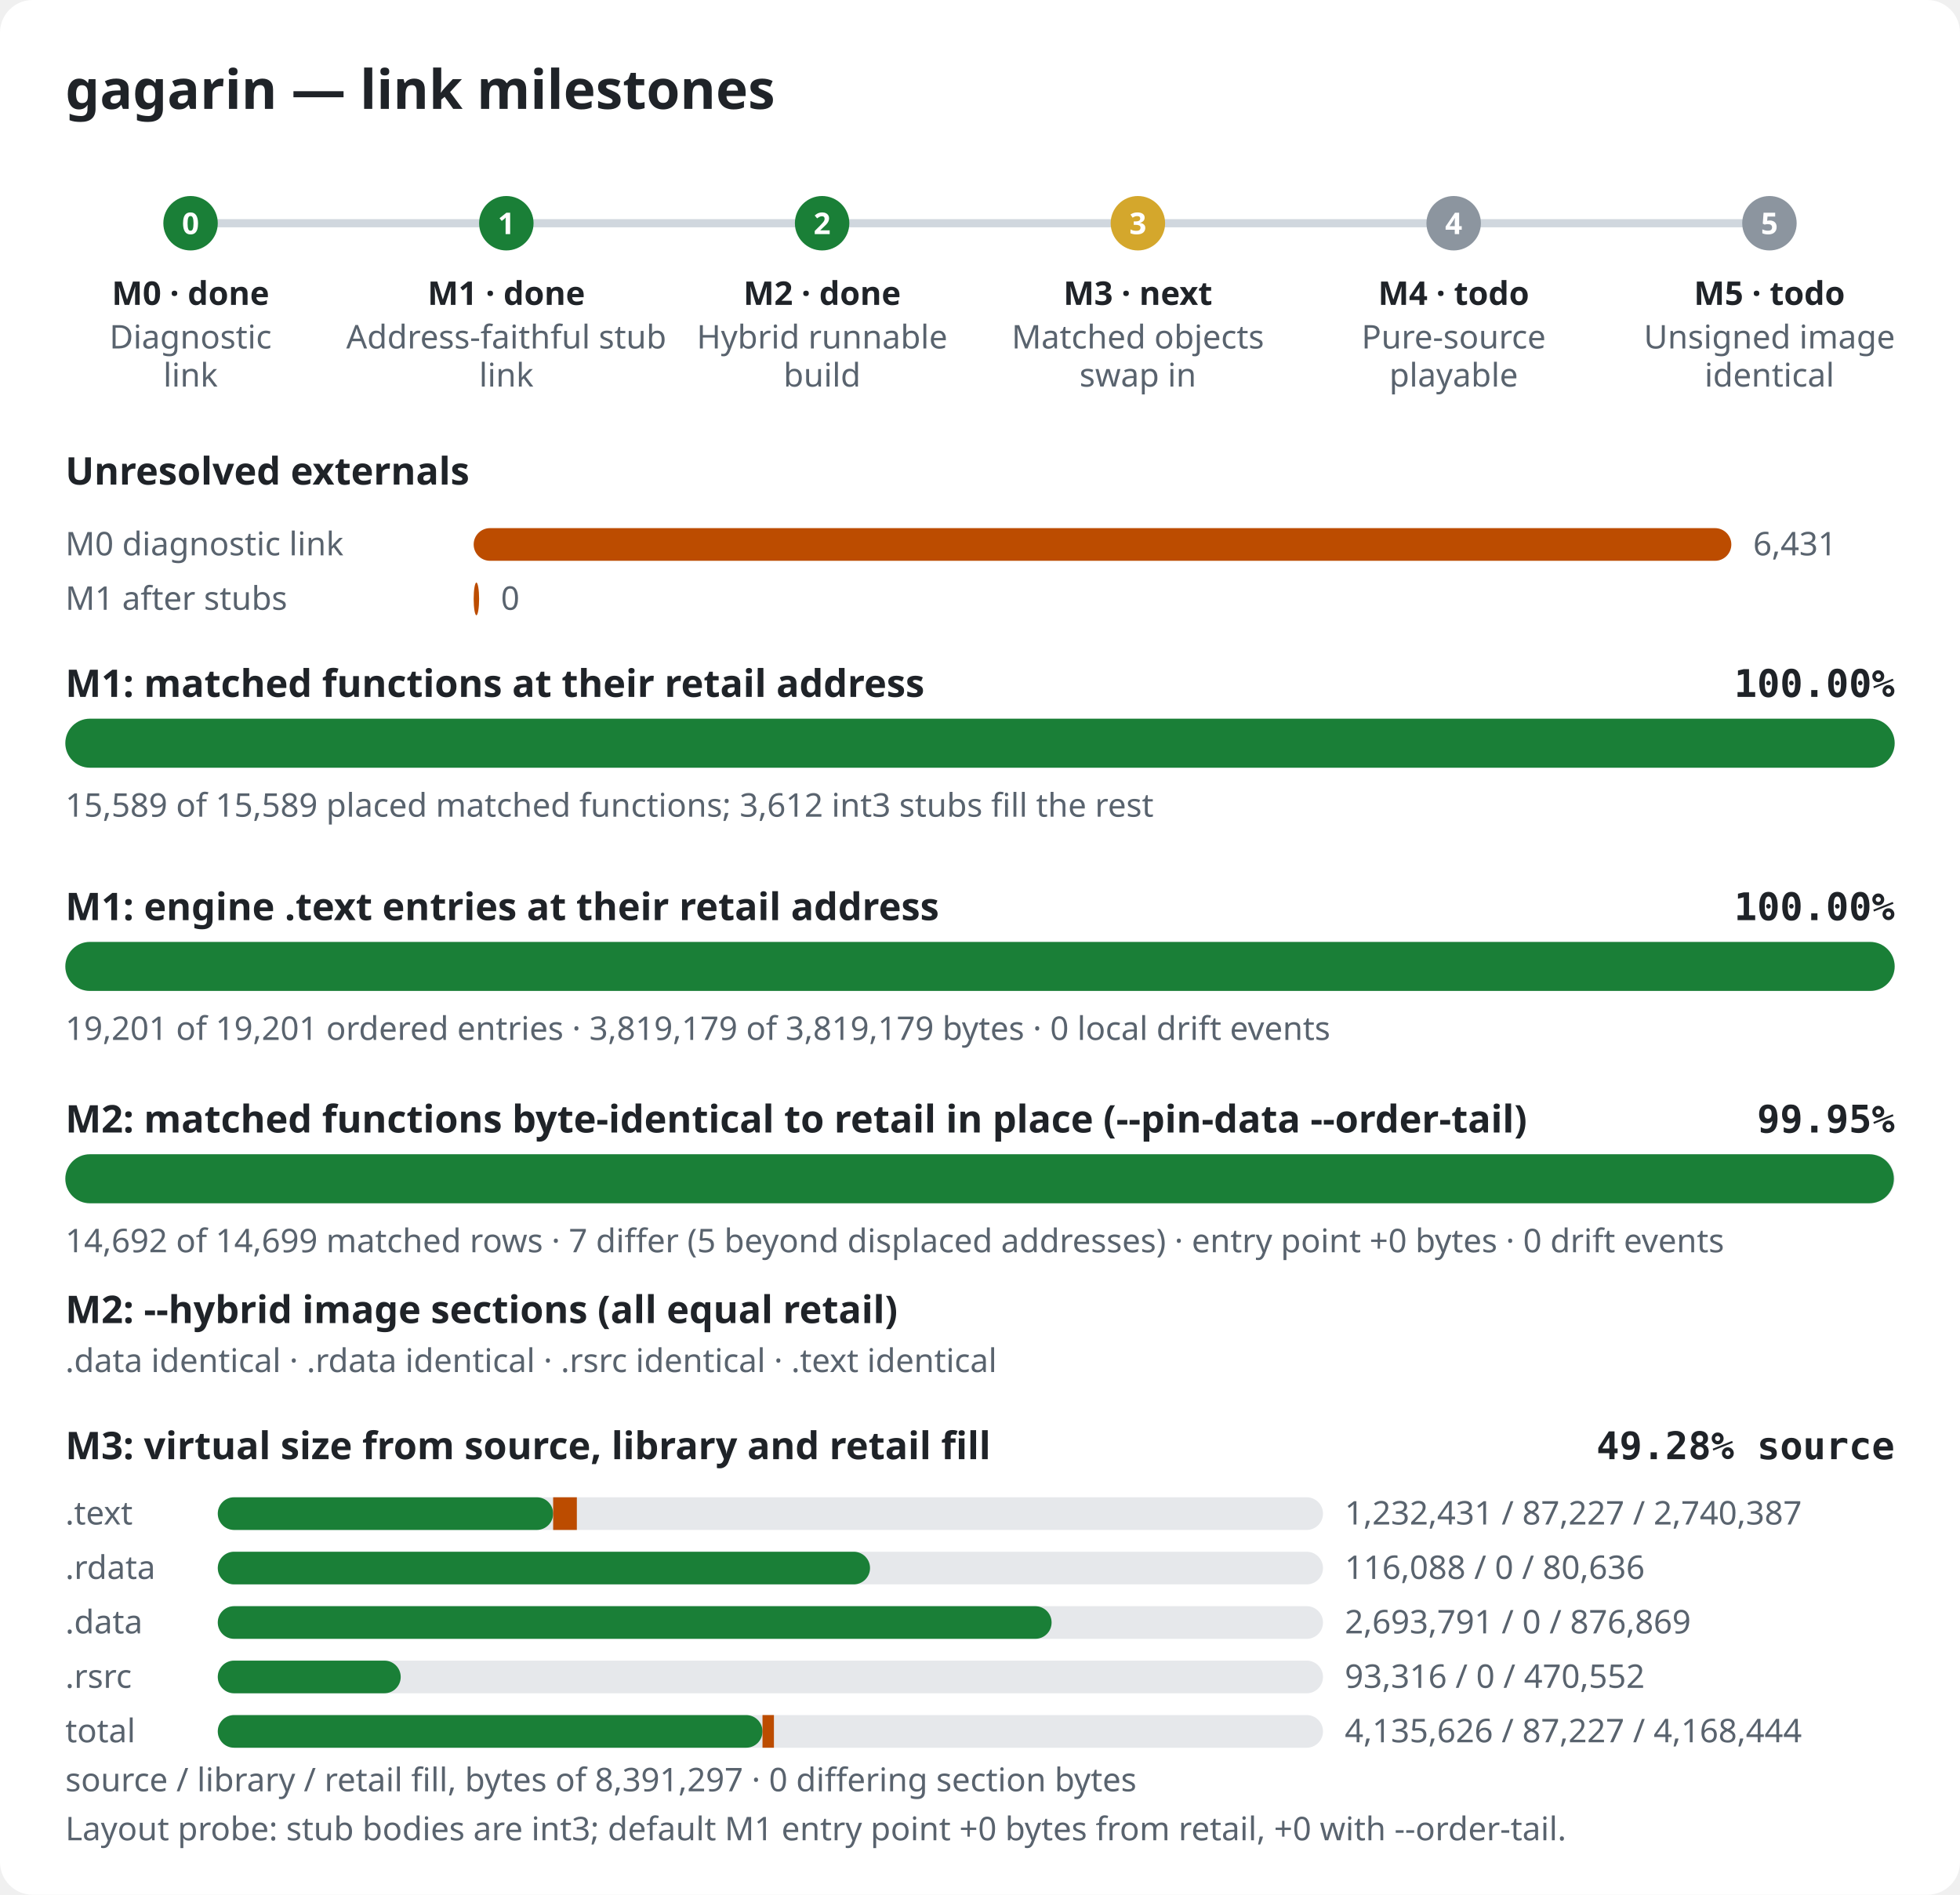
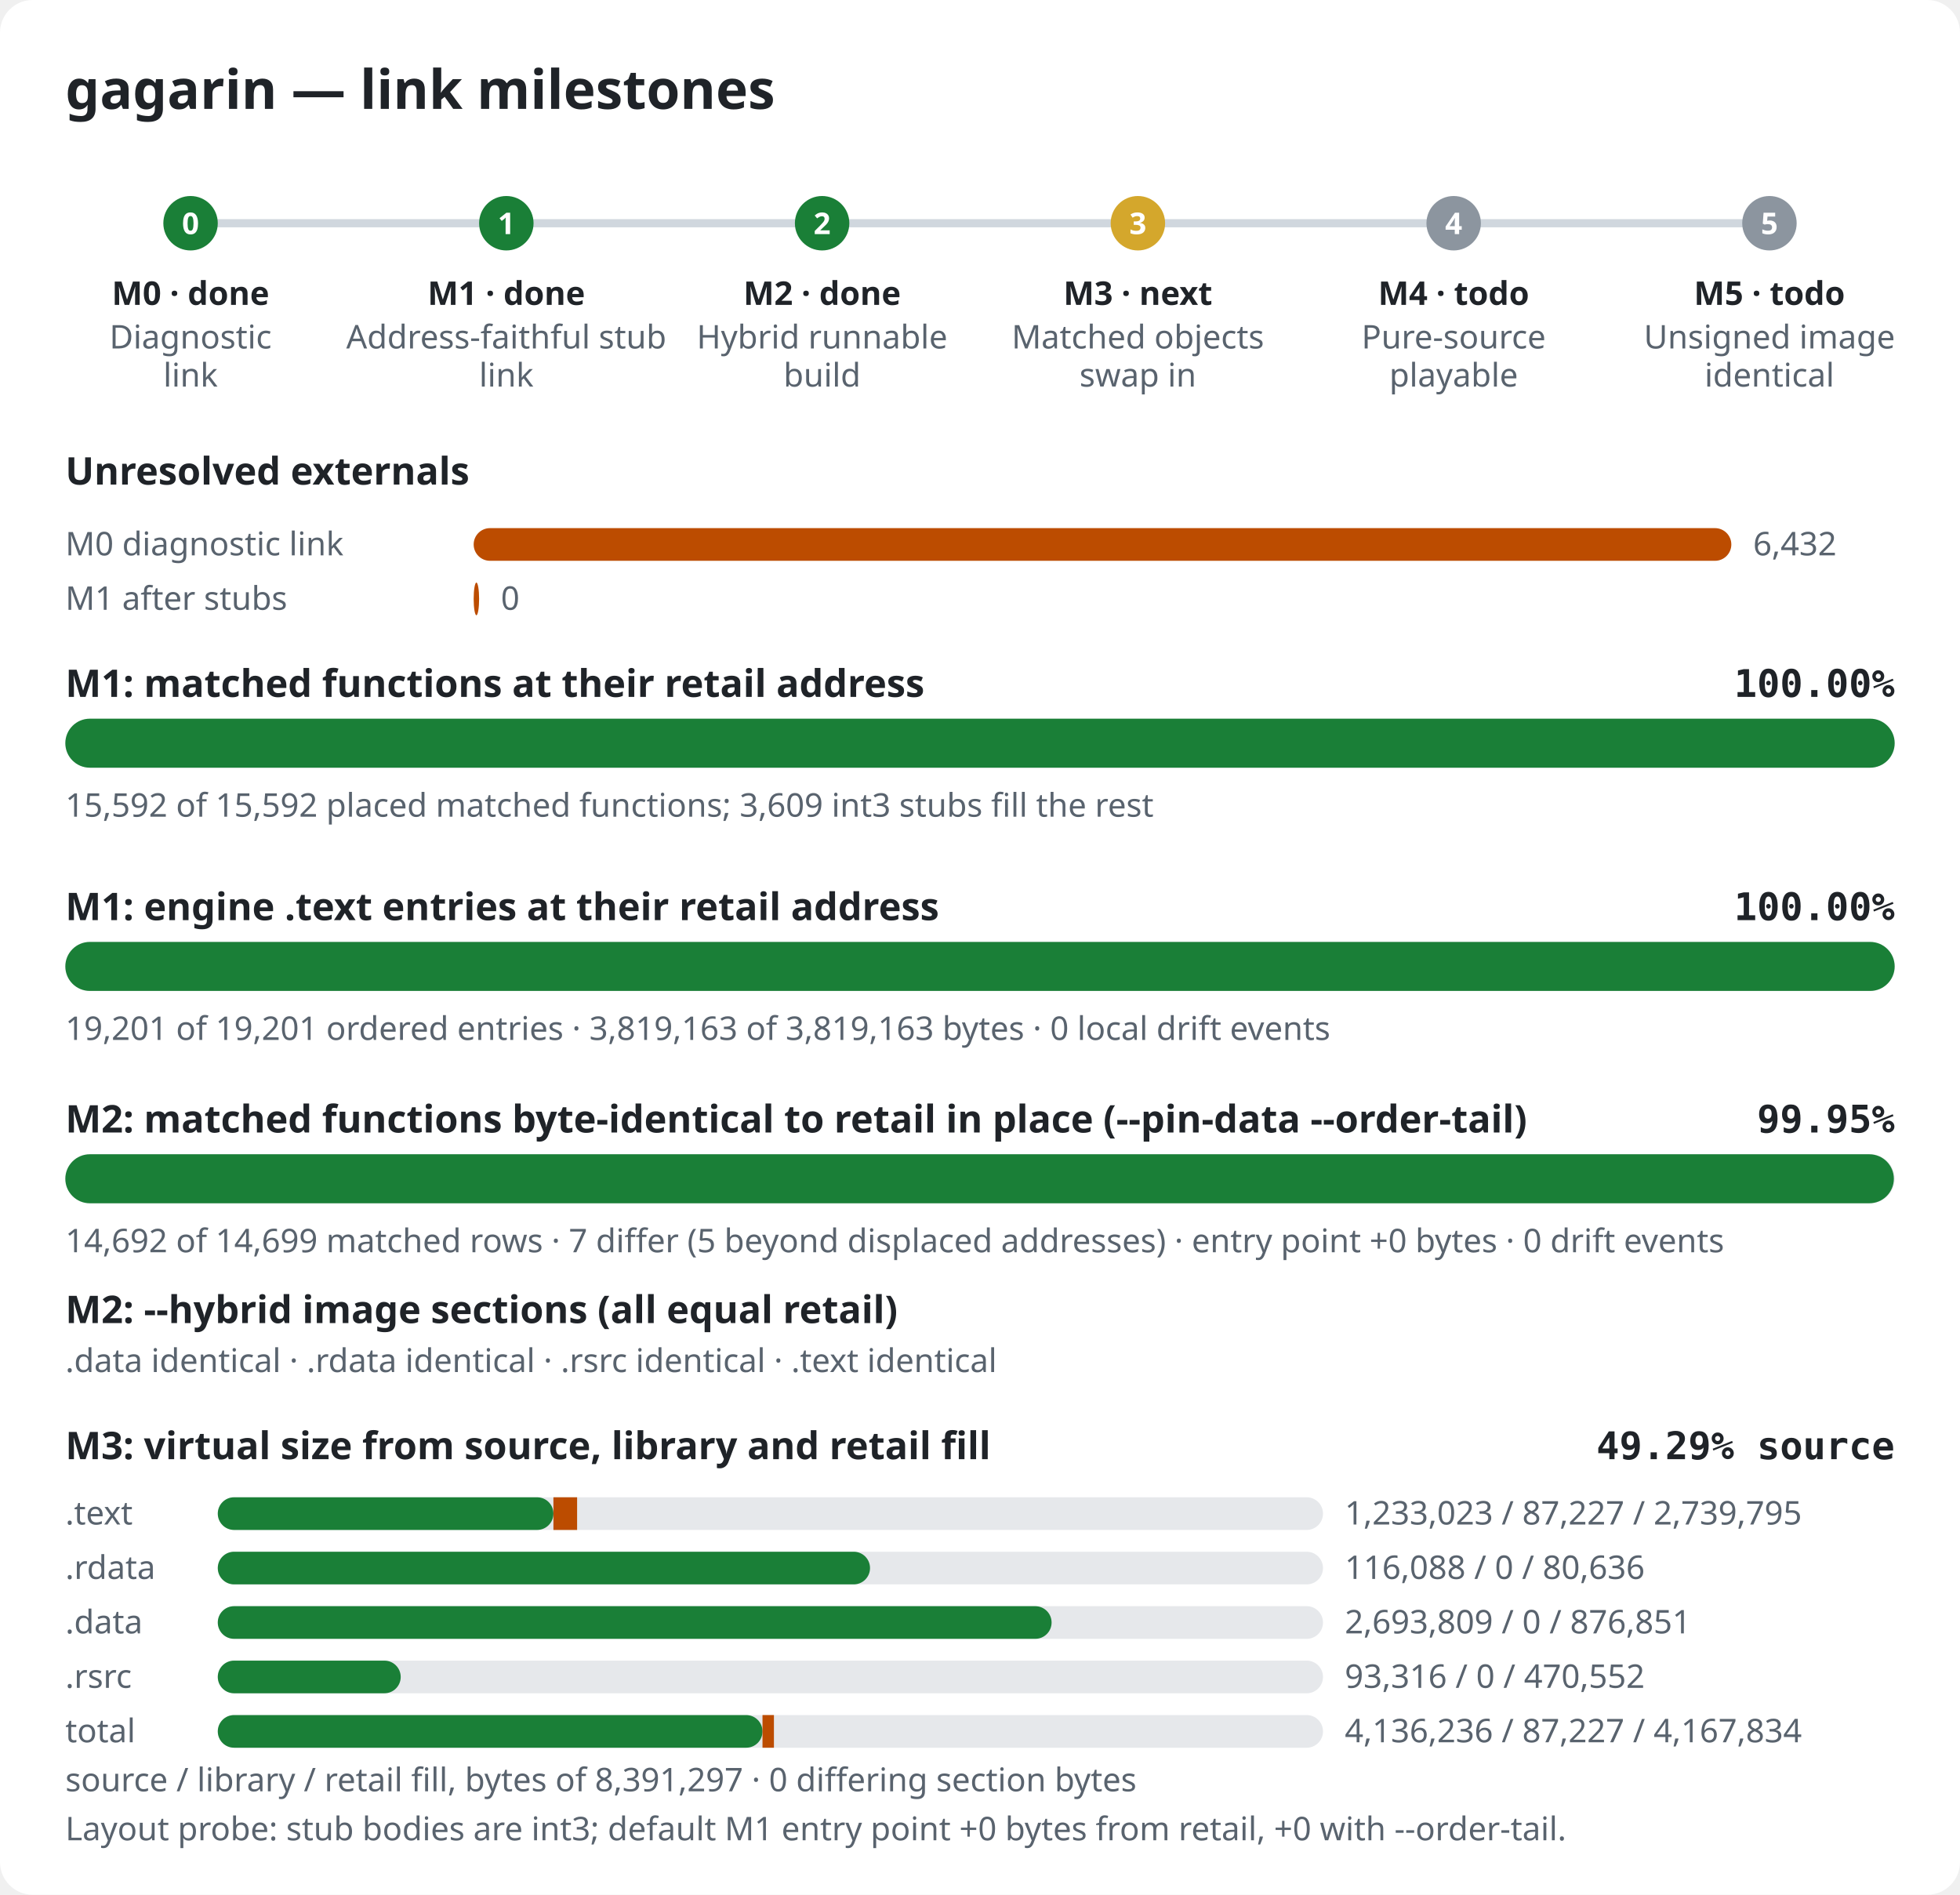
<svg xmlns="http://www.w3.org/2000/svg" width="720" height="696" viewBox="0 0 720 696" role="img" aria-label="gagarin link milestones">
  <style>.bg{fill:#ffffff}.title{font:600 20px sans-serif;fill:#1f2328}.label{font:600 14px sans-serif;fill:#1f2328}.pct{font:600 14px monospace;fill:#1f2328}.note{font:12px sans-serif;fill:#59636e}.mlabel{font:600 12px sans-serif;fill:#1f2328}.mid{font:600 11px sans-serif;fill:#ffffff}.track{fill:#e6e8eb}.rail{stroke:#d0d7de;stroke-width:3}.done,.m-done{fill:#1a7f37}.m-next{fill:#d4a72c}.m-todo{fill:#8c959f}.warn{fill:#bc4c00}@media (prefers-color-scheme: dark){.bg{fill:#0d1117}.title,.label,.pct,.mlabel{fill:#e6edf3}.note{fill:#9198a1}.track{fill:#262c36}.rail{stroke:#3d444d}.done,.m-done{fill:#3fb950}.m-next{fill:#d29922}.m-todo{fill:#656c76}.warn{fill:#db6d28}}</style>
  <rect width="720" height="696" rx="12" class="bg" />
  <text x="24" y="40" class="title">gagarin — link milestones</text>
  <line x1="70" y1="82" x2="650" y2="82" class="rail" />
  <circle cx="70.0" cy="82" r="10" class="m-done" />
  <text x="70.0" y="86" class="mid" text-anchor="middle">0</text>
  <text x="70.0" y="112" class="mlabel" text-anchor="middle">M0 · done</text>
  <text x="70.0" y="128" class="note" text-anchor="middle">Diagnostic</text>
  <text x="70.0" y="142" class="note" text-anchor="middle">link</text>
  <circle cx="186.0" cy="82" r="10" class="m-done" />
  <text x="186.0" y="86" class="mid" text-anchor="middle">1</text>
  <text x="186.0" y="112" class="mlabel" text-anchor="middle">M1 · done</text>
  <text x="186.0" y="128" class="note" text-anchor="middle">Address-faithful stub</text>
  <text x="186.0" y="142" class="note" text-anchor="middle">link</text>
  <circle cx="302.0" cy="82" r="10" class="m-done" />
  <text x="302.0" y="86" class="mid" text-anchor="middle">2</text>
  <text x="302.0" y="112" class="mlabel" text-anchor="middle">M2 · done</text>
  <text x="302.0" y="128" class="note" text-anchor="middle">Hybrid runnable</text>
  <text x="302.0" y="142" class="note" text-anchor="middle">build</text>
  <circle cx="418.0" cy="82" r="10" class="m-next" />
  <text x="418.0" y="86" class="mid" text-anchor="middle">3</text>
  <text x="418.0" y="112" class="mlabel" text-anchor="middle">M3 · next</text>
  <text x="418.0" y="128" class="note" text-anchor="middle">Matched objects</text>
  <text x="418.0" y="142" class="note" text-anchor="middle">swap in</text>
  <circle cx="534.0" cy="82" r="10" class="m-todo" />
  <text x="534.0" y="86" class="mid" text-anchor="middle">4</text>
  <text x="534.0" y="112" class="mlabel" text-anchor="middle">M4 · todo</text>
  <text x="534.0" y="128" class="note" text-anchor="middle">Pure-source</text>
  <text x="534.0" y="142" class="note" text-anchor="middle">playable</text>
  <circle cx="650.0" cy="82" r="10" class="m-todo" />
  <text x="650.0" y="86" class="mid" text-anchor="middle">5</text>
  <text x="650.0" y="112" class="mlabel" text-anchor="middle">M5 · todo</text>
  <text x="650.0" y="128" class="note" text-anchor="middle">Unsigned image</text>
  <text x="650.0" y="142" class="note" text-anchor="middle">identical</text>
  <text x="24" y="178" class="label">Unresolved externals</text>
  <text x="24" y="204" class="note">M0 diagnostic link</text>
  <rect x="174" y="194" width="462.0" height="12" rx="6" class="warn" />
-   <text x="644.0" y="204" class="note">6,431</text>
+   <text x="644.0" y="204" class="note">6,432</text>
  <text x="24" y="224" class="note">M1 after stubs</text>
  <rect x="174" y="214" width="2.0" height="12" rx="6" class="warn" />
  <text x="184.0" y="224" class="note">0</text>
  <text x="24" y="256" class="label">M1: matched functions at their retail address</text>
  <text x="696" y="256" class="pct" text-anchor="end">100.00%</text>
  <rect x="24" y="264" width="672" height="18" rx="9" class="track" />
  <rect x="24" y="264" width="672.0" height="18" rx="9" class="done" />
-   <text x="24" y="300" class="note">15,589 of 15,589 placed matched functions; 3,612 int3 stubs fill the rest</text>
+   <text x="24" y="300" class="note">15,592 of 15,592 placed matched functions; 3,609 int3 stubs fill the rest</text>
  <text x="24" y="338" class="label">M1: engine .text entries at their retail address</text>
  <text x="696" y="338" class="pct" text-anchor="end">100.00%</text>
  <rect x="24" y="346" width="672" height="18" rx="9" class="track" />
  <rect x="24" y="346" width="672.0" height="18" rx="9" class="done" />
-   <text x="24" y="382" class="note">19,201 of 19,201 ordered entries · 3,819,179 of 3,819,179 bytes · 0 local drift events</text>
+   <text x="24" y="382" class="note">19,201 of 19,201 ordered entries · 3,819,163 of 3,819,163 bytes · 0 local drift events</text>
  <text x="24" y="416" class="label">M2: matched functions byte-identical to retail in place (--pin-data --order-tail)</text>
  <text x="696" y="416" class="pct" text-anchor="end">99.95%</text>
  <rect x="24" y="424" width="672" height="18" rx="9" class="track" />
  <rect x="24" y="424" width="671.7" height="18" rx="9" class="done" />
  <text x="24" y="460" class="note">14,692 of 14,699 matched rows · 7 differ (5 beyond displaced addresses) · entry point +0 bytes · 0 drift events</text>
  <text x="24" y="486" class="label">M2: --hybrid image sections (all equal retail)</text>
  <text x="24" y="504" class="note">.data identical · .rdata identical · .rsrc identical · .text identical</text>
  <text x="24" y="536" class="label">M3: virtual size from source, library and retail fill</text>
-   <text x="696" y="536" class="pct" text-anchor="end">49.28% source</text>
+   <text x="696" y="536" class="pct" text-anchor="end">49.29% source</text>
  <text x="24" y="560" class="note">.text</text>
  <rect x="80" y="550" width="406" height="12" rx="6" class="track" />
-   <rect x="80" y="550" width="123.2" height="12" rx="6" class="done" />
-   <rect x="203.2" y="550" width="8.7" height="12" class="warn" />
-   <text x="494" y="560" class="note">1,232,431 / 87,227 / 2,740,387</text>
+   <rect x="80" y="550" width="123.3" height="12" rx="6" class="done" />
+   <rect x="203.3" y="550" width="8.7" height="12" class="warn" />
+   <text x="494" y="560" class="note">1,233,023 / 87,227 / 2,739,795</text>
  <text x="24" y="580" class="note">.rdata</text>
  <rect x="80" y="570" width="406" height="12" rx="6" class="track" />
  <rect x="80" y="570" width="239.6" height="12" rx="6" class="done" />
  <rect x="319.6" y="570" width="0.0" height="12" class="warn" />
  <text x="494" y="580" class="note">116,088 / 0 / 80,636</text>
  <text x="24" y="600" class="note">.data</text>
  <rect x="80" y="590" width="406" height="12" rx="6" class="track" />
  <rect x="80" y="590" width="306.3" height="12" rx="6" class="done" />
  <rect x="386.3" y="590" width="0.0" height="12" class="warn" />
-   <text x="494" y="600" class="note">2,693,791 / 0 / 876,869</text>
+   <text x="494" y="600" class="note">2,693,809 / 0 / 876,851</text>
  <text x="24" y="620" class="note">.rsrc</text>
  <rect x="80" y="610" width="406" height="12" rx="6" class="track" />
  <rect x="80" y="610" width="67.2" height="12" rx="6" class="done" />
  <rect x="147.2" y="610" width="0.0" height="12" class="warn" />
  <text x="494" y="620" class="note">93,316 / 0 / 470,552</text>
  <text x="24" y="640" class="note">total</text>
  <rect x="80" y="630" width="406" height="12" rx="6" class="track" />
  <rect x="80" y="630" width="200.1" height="12" rx="6" class="done" />
  <rect x="280.1" y="630" width="4.2" height="12" class="warn" />
-   <text x="494" y="640" class="note">4,135,626 / 87,227 / 4,168,444</text>
+   <text x="494" y="640" class="note">4,136,236 / 87,227 / 4,167,834</text>
  <text x="24" y="658" class="note">source / library / retail fill, bytes of 8,391,297 · 0 differing section bytes</text>
  <text x="24" y="676" class="note">Layout probe: stub bodies are int3; default M1 entry point +0 bytes from retail, +0 with --order-tail.</text>
</svg>
